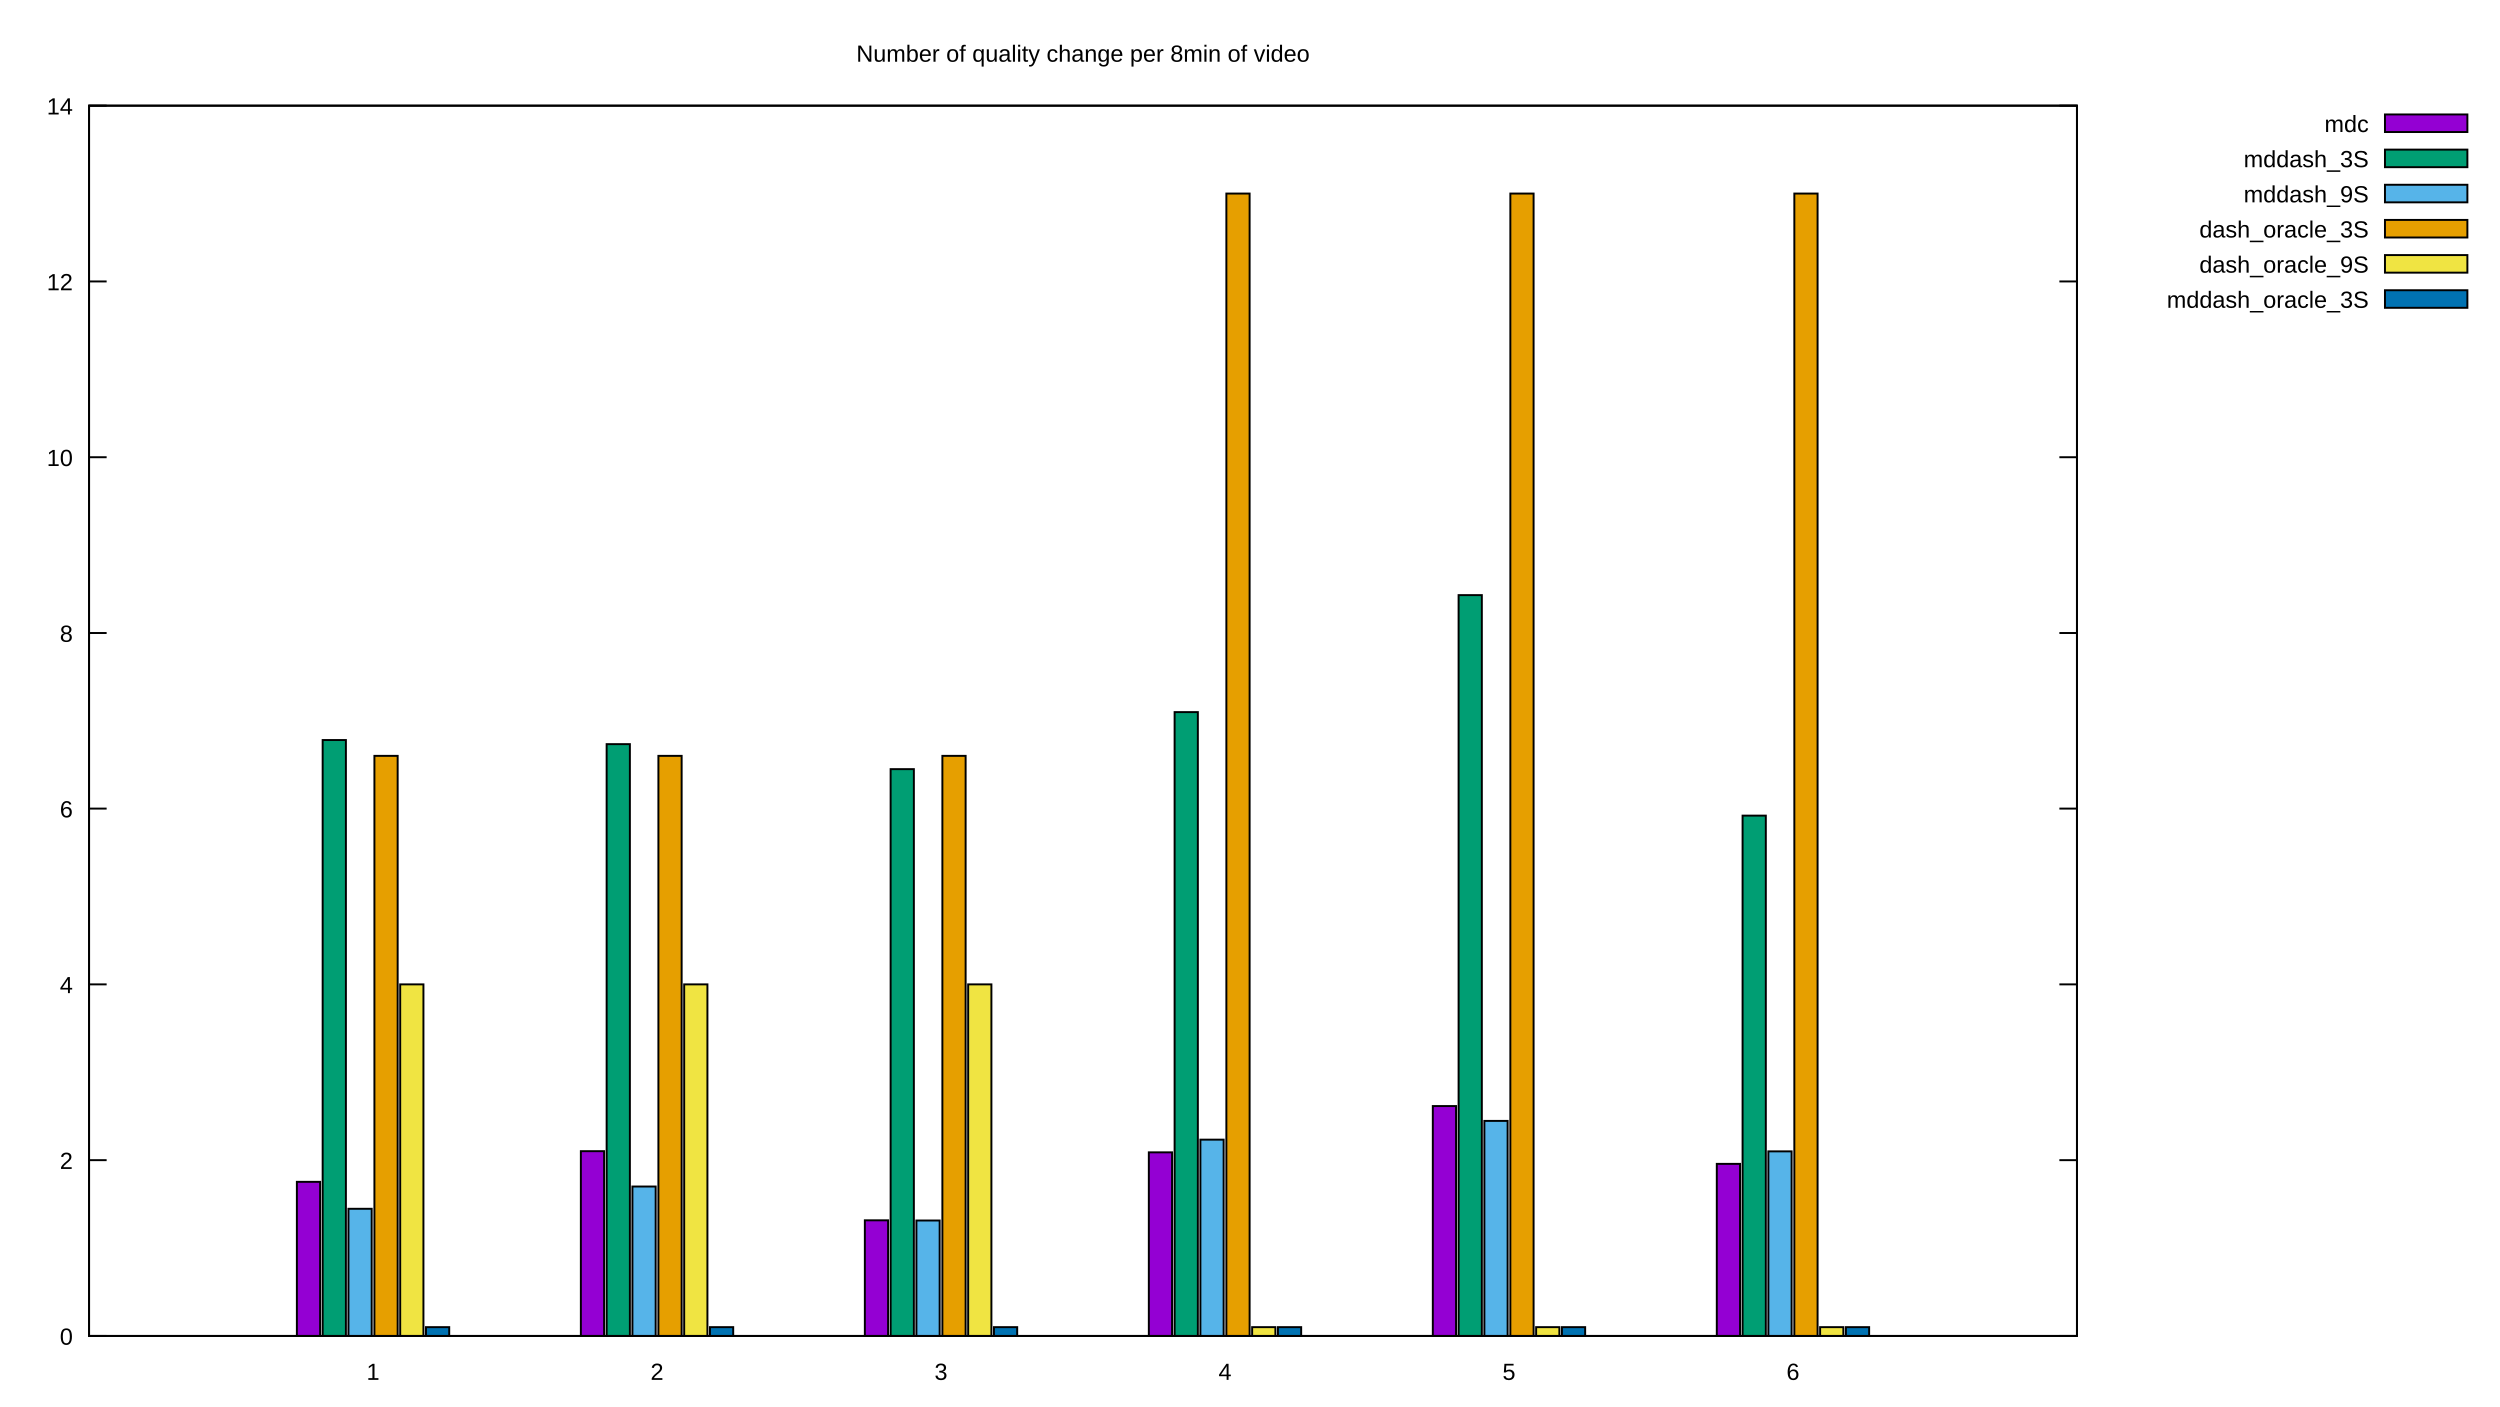
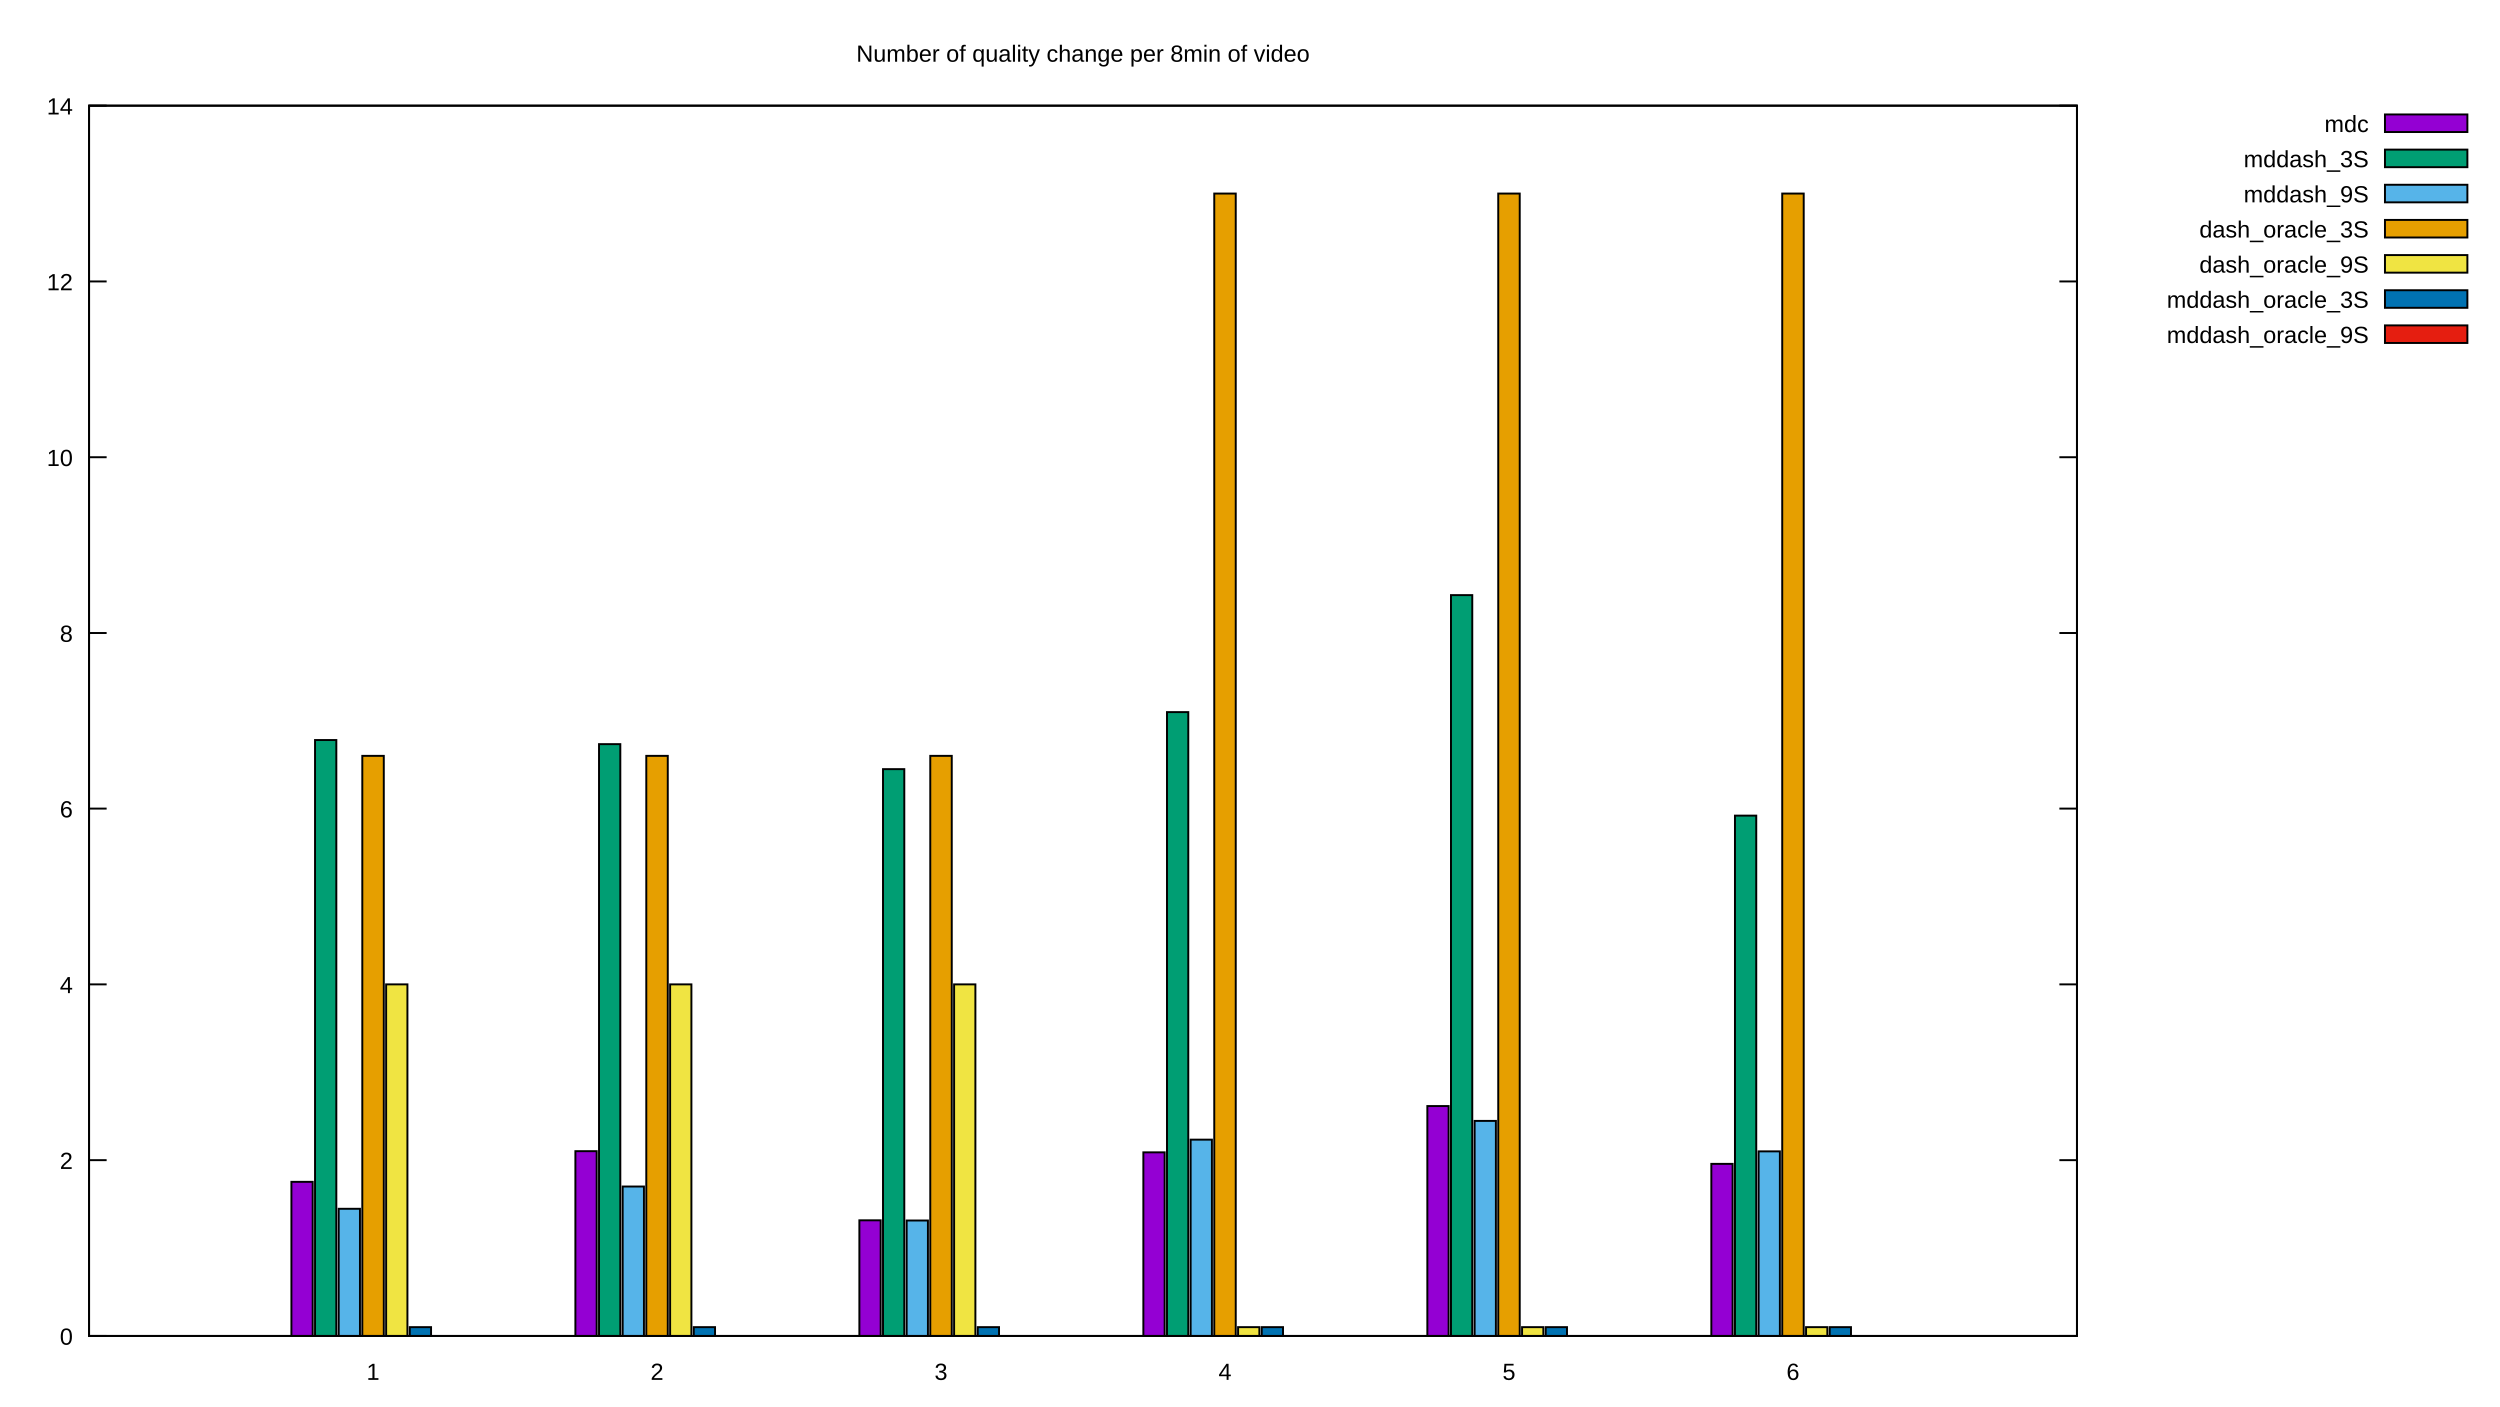
<svg xmlns="http://www.w3.org/2000/svg" xmlns:xlink="http://www.w3.org/1999/xlink" width="1280" height="720" viewBox="0 0 1280 720">
  <g id="gnuplot_canvas">
    <rect x="0" y="0" width="1280" height="720" fill="none" />
    <defs>
      <circle id="gpDot" r="0.5" stroke-width="0.5" />
      <path id="gpPt0" stroke-width="0.222" stroke="currentColor" d="M-1,0 h2 M0,-1 v2" />
      <path id="gpPt1" stroke-width="0.222" stroke="currentColor" d="M-1,-1 L1,1 M1,-1 L-1,1" />
      <path id="gpPt2" stroke-width="0.222" stroke="currentColor" d="M-1,0 L1,0 M0,-1 L0,1 M-1,-1 L1,1 M-1,1 L1,-1" />
      <rect id="gpPt3" stroke-width="0.222" stroke="currentColor" x="-1" y="-1" width="2" height="2" />
      <rect id="gpPt4" stroke-width="0.222" stroke="currentColor" fill="currentColor" x="-1" y="-1" width="2" height="2" />
      <circle id="gpPt5" stroke-width="0.222" stroke="currentColor" cx="0" cy="0" r="1" />
      <use xlink:href="#gpPt5" id="gpPt6" fill="currentColor" stroke="none" />
      <path id="gpPt7" stroke-width="0.222" stroke="currentColor" d="M0,-1.33 L-1.33,0.67 L1.33,0.67 z" />
      <use xlink:href="#gpPt7" id="gpPt8" fill="currentColor" stroke="none" />
      <use xlink:href="#gpPt7" id="gpPt9" stroke="currentColor" transform="rotate(180)" />
      <use xlink:href="#gpPt9" id="gpPt10" fill="currentColor" stroke="none" />
      <use xlink:href="#gpPt3" id="gpPt11" stroke="currentColor" transform="rotate(45)" />
      <use xlink:href="#gpPt11" id="gpPt12" fill="currentColor" stroke="none" />
      <path id="gpPt13" stroke-width="0.222" stroke="currentColor" d="M0,1.330 L1.265,0.411 L0.782,-1.067 L-0.782,-1.076 L-1.265,0.411 z" />
      <use xlink:href="#gpPt13" id="gpPt14" fill="currentColor" stroke="none" />
      <filter id="textbox" filterUnits="objectBoundingBox" x="0" y="0" height="1" width="1">
        <feFlood flood-color="white" flood-opacity="1" result="bgnd" />
        <feComposite in="SourceGraphic" in2="bgnd" operator="atop" />
      </filter>
      <filter id="greybox" filterUnits="objectBoundingBox" x="0" y="0" height="1" width="1">
        <feFlood flood-color="lightgrey" flood-opacity="1" result="grey" />
        <feComposite in="SourceGraphic" in2="grey" operator="atop" />
      </filter>
    </defs>
    <g fill="none" color="white" stroke="currentColor" stroke-width="1.00" stroke-linecap="butt" stroke-linejoin="miter">
</g>
    <g fill="none" color="black" stroke="currentColor" stroke-width="1.00" stroke-linecap="butt" stroke-linejoin="miter">
      <path stroke="black" d="M45.6,684.0 L54.6,684.0 M1063.4,684.0 L1054.4,684.0  " />
      <g transform="translate(37.3,688.5)" stroke="none" fill="black" font-family="Arial" font-size="12.00" text-anchor="end">
        <text>
          <tspan font-family="Arial"> 0</tspan>
        </text>
      </g>
    </g>
    <g fill="none" color="black" stroke="currentColor" stroke-width="1.00" stroke-linecap="butt" stroke-linejoin="miter">
      <path stroke="black" d="M45.6,594.0 L54.6,594.0 M1063.4,594.0 L1054.4,594.0  " />
      <g transform="translate(37.3,598.5)" stroke="none" fill="black" font-family="Arial" font-size="12.00" text-anchor="end">
        <text>
          <tspan font-family="Arial"> 2</tspan>
        </text>
      </g>
    </g>
    <g fill="none" color="black" stroke="currentColor" stroke-width="1.00" stroke-linecap="butt" stroke-linejoin="miter">
      <path stroke="black" d="M45.6,504.0 L54.6,504.0 M1063.4,504.0 L1054.4,504.0  " />
      <g transform="translate(37.3,508.5)" stroke="none" fill="black" font-family="Arial" font-size="12.00" text-anchor="end">
        <text>
          <tspan font-family="Arial"> 4</tspan>
        </text>
      </g>
    </g>
    <g fill="none" color="black" stroke="currentColor" stroke-width="1.00" stroke-linecap="butt" stroke-linejoin="miter">
      <path stroke="black" d="M45.6,414.0 L54.6,414.0 M1063.4,414.0 L1054.4,414.0  " />
      <g transform="translate(37.3,418.5)" stroke="none" fill="black" font-family="Arial" font-size="12.00" text-anchor="end">
        <text>
          <tspan font-family="Arial"> 6</tspan>
        </text>
      </g>
    </g>
    <g fill="none" color="black" stroke="currentColor" stroke-width="1.00" stroke-linecap="butt" stroke-linejoin="miter">
      <path stroke="black" d="M45.6,324.1 L54.6,324.1 M1063.4,324.1 L1054.4,324.1  " />
      <g transform="translate(37.3,328.6)" stroke="none" fill="black" font-family="Arial" font-size="12.00" text-anchor="end">
        <text>
          <tspan font-family="Arial"> 8</tspan>
        </text>
      </g>
    </g>
    <g fill="none" color="black" stroke="currentColor" stroke-width="1.00" stroke-linecap="butt" stroke-linejoin="miter">
      <path stroke="black" d="M45.6,234.1 L54.6,234.1 M1063.4,234.1 L1054.4,234.1  " />
      <g transform="translate(37.3,238.6)" stroke="none" fill="black" font-family="Arial" font-size="12.00" text-anchor="end">
        <text>
          <tspan font-family="Arial"> 10</tspan>
        </text>
      </g>
    </g>
    <g fill="none" color="black" stroke="currentColor" stroke-width="1.00" stroke-linecap="butt" stroke-linejoin="miter">
      <path stroke="black" d="M45.6,144.1 L54.6,144.1 M1063.4,144.1 L1054.4,144.1  " />
      <g transform="translate(37.3,148.6)" stroke="none" fill="black" font-family="Arial" font-size="12.00" text-anchor="end">
        <text>
          <tspan font-family="Arial"> 12</tspan>
        </text>
      </g>
    </g>
    <g fill="none" color="black" stroke="currentColor" stroke-width="1.00" stroke-linecap="butt" stroke-linejoin="miter">
      <path stroke="black" d="M45.6,54.1 L54.6,54.1 M1063.4,54.1 L1054.4,54.1  " />
      <g transform="translate(37.3,58.6)" stroke="none" fill="black" font-family="Arial" font-size="12.00" text-anchor="end">
        <text>
          <tspan font-family="Arial"> 14</tspan>
        </text>
      </g>
    </g>
    <g fill="none" color="black" stroke="currentColor" stroke-width="1.00" stroke-linecap="butt" stroke-linejoin="miter">
      <path stroke="black" d="M191.0,684.0  " />
      <g transform="translate(191.0,706.5)" stroke="none" fill="black" font-family="Arial" font-size="12.00" text-anchor="middle">
        <text>
          <tspan font-family="Arial">1</tspan>
        </text>
      </g>
    </g>
    <g fill="none" color="black" stroke="currentColor" stroke-width="1.00" stroke-linecap="butt" stroke-linejoin="miter">
      <path stroke="black" d="M336.4,684.0  " />
      <g transform="translate(336.4,706.5)" stroke="none" fill="black" font-family="Arial" font-size="12.00" text-anchor="middle">
        <text>
          <tspan font-family="Arial">2</tspan>
        </text>
      </g>
    </g>
    <g fill="none" color="black" stroke="currentColor" stroke-width="1.00" stroke-linecap="butt" stroke-linejoin="miter">
      <path stroke="black" d="M481.8,684.0  " />
      <g transform="translate(481.8,706.5)" stroke="none" fill="black" font-family="Arial" font-size="12.00" text-anchor="middle">
        <text>
          <tspan font-family="Arial">3</tspan>
        </text>
      </g>
    </g>
    <g fill="none" color="black" stroke="currentColor" stroke-width="1.00" stroke-linecap="butt" stroke-linejoin="miter">
      <path stroke="black" d="M627.2,684.0  " />
      <g transform="translate(627.2,706.5)" stroke="none" fill="black" font-family="Arial" font-size="12.00" text-anchor="middle">
        <text>
          <tspan font-family="Arial">4</tspan>
        </text>
      </g>
    </g>
    <g fill="none" color="black" stroke="currentColor" stroke-width="1.00" stroke-linecap="butt" stroke-linejoin="miter">
      <path stroke="black" d="M772.6,684.0  " />
      <g transform="translate(772.6,706.5)" stroke="none" fill="black" font-family="Arial" font-size="12.00" text-anchor="middle">
        <text>
          <tspan font-family="Arial">5</tspan>
        </text>
      </g>
    </g>
    <g fill="none" color="black" stroke="currentColor" stroke-width="1.00" stroke-linecap="butt" stroke-linejoin="miter">
      <path stroke="black" d="M918.0,684.0  " />
      <g transform="translate(918.0,706.5)" stroke="none" fill="black" font-family="Arial" font-size="12.00" text-anchor="middle">
        <text>
          <tspan font-family="Arial">6</tspan>
        </text>
      </g>
    </g>
    <g fill="none" color="black" stroke="currentColor" stroke-width="1.00" stroke-linecap="butt" stroke-linejoin="miter">
</g>
    <g fill="none" color="black" stroke="currentColor" stroke-width="1.00" stroke-linecap="butt" stroke-linejoin="miter">
      <path stroke="black" d="M45.6,54.1 L45.6,684.0 L1063.4,684.0 L1063.4,54.1 L45.6,54.1 Z  " />
    </g>
    <g fill="none" color="black" stroke="currentColor" stroke-width="1.00" stroke-linecap="butt" stroke-linejoin="miter">
      <g transform="translate(554.5,31.6)" stroke="none" fill="black" font-family="Arial" font-size="12.00" text-anchor="middle">
        <text>
          <tspan font-family="Arial">Number of quality change per 8min of video</tspan>
        </text>
      </g>
    </g>
    <g id="gnuplot_plot_1">
      <g fill="none" color="black" stroke="currentColor" stroke-width="1.00" stroke-linecap="butt" stroke-linejoin="miter">
        <g transform="translate(1212.8,67.6)" stroke="none" fill="black" font-family="Arial" font-size="12.00" text-anchor="end">
          <text>mdc</text>
        </g>
      </g>
      <g fill="none" color="black" stroke="currentColor" stroke-width="1.00" stroke-linecap="butt" stroke-linejoin="miter">
        <g stroke="none" shape-rendering="crispEdges">
          <polygon fill="rgb(148,   0, 211)" points="1221.1,67.6 1263.3,67.6 1263.3,58.6 1221.1,58.6 " />
        </g>
        <path stroke="black" d="M1221.1,67.6 L1263.3,67.6 L1263.3,58.6 L1221.1,58.6 L1221.1,67.6 Z  " />
      </g>
      <g fill="none" color="black" stroke="currentColor" stroke-width="1.00" stroke-linecap="butt" stroke-linejoin="miter">
        <g stroke="none" shape-rendering="crispEdges">
-           <polygon fill="rgb(148,   0, 211)" points="152.0,684.0 164.0,684.0 164.0,605.0 152.0,605.0 " />
-         </g>
-         <path stroke="black" d="M152.0,684.0 L152.0,605.1 L163.9,605.1 L163.9,684.0 L152.0,684.0 Z  " />
-       </g>
-       <g fill="none" color="black" stroke="currentColor" stroke-width="1.00" stroke-linecap="butt" stroke-linejoin="miter">
-         <g stroke="none" shape-rendering="crispEdges">
-           <polygon fill="rgb(148,   0, 211)" points="297.4,684.0 309.4,684.0 309.4,589.3 297.4,589.3 " />
-         </g>
-         <path stroke="black" d="M297.4,684.0 L297.4,589.4 L309.3,589.4 L309.3,684.0 L297.4,684.0 Z  " />
-       </g>
-       <g fill="none" color="black" stroke="currentColor" stroke-width="1.00" stroke-linecap="butt" stroke-linejoin="miter">
-         <g stroke="none" shape-rendering="crispEdges">
-           <polygon fill="rgb(148,   0, 211)" points="442.8,684.0 454.8,684.0 454.8,624.7 442.8,624.7 " />
-         </g>
-         <path stroke="black" d="M442.8,684.0 L442.8,624.8 L454.7,624.8 L454.7,684.0 L442.8,684.0 Z  " />
-       </g>
-       <g fill="none" color="black" stroke="currentColor" stroke-width="1.00" stroke-linecap="butt" stroke-linejoin="miter">
-         <g stroke="none" shape-rendering="crispEdges">
-           <polygon fill="rgb(148,   0, 211)" points="588.2,684.0 600.2,684.0 600.2,589.9 588.2,589.9 " />
-         </g>
-         <path stroke="black" d="M588.2,684.0 L588.2,590.0 L600.1,590.0 L600.1,684.0 L588.2,684.0 Z  " />
-       </g>
-       <g fill="none" color="black" stroke="currentColor" stroke-width="1.00" stroke-linecap="butt" stroke-linejoin="miter">
-         <g stroke="none" shape-rendering="crispEdges">
-           <polygon fill="rgb(148,   0, 211)" points="733.6,684.0 745.6,684.0 745.6,566.2 733.6,566.2 " />
-         </g>
-         <path stroke="black" d="M733.6,684.0 L733.6,566.3 L745.5,566.3 L745.5,684.0 L733.6,684.0 Z  " />
-       </g>
-       <g fill="none" color="black" stroke="currentColor" stroke-width="1.00" stroke-linecap="butt" stroke-linejoin="miter">
-         <g stroke="none" shape-rendering="crispEdges">
-           <polygon fill="rgb(148,   0, 211)" points="879.0,684.0 891.0,684.0 891.0,595.8 879.0,595.8 " />
-         </g>
-         <path stroke="black" d="M879.0,684.0 L879.0,595.9 L890.9,595.9 L890.9,684.0 L879.0,684.0 Z  " />
+           <polygon fill="rgb(148,   0, 211)" points="149.2,684.0 160.2,684.0 160.2,605.0 149.2,605.0 " />
+         </g>
+         <path stroke="black" d="M149.2,684.0 L149.2,605.1 L160.1,605.1 L160.1,684.0 L149.2,684.0 Z  " />
+       </g>
+       <g fill="none" color="black" stroke="currentColor" stroke-width="1.00" stroke-linecap="butt" stroke-linejoin="miter">
+         <g stroke="none" shape-rendering="crispEdges">
+           <polygon fill="rgb(148,   0, 211)" points="294.6,684.0 305.6,684.0 305.6,589.3 294.6,589.3 " />
+         </g>
+         <path stroke="black" d="M294.6,684.0 L294.6,589.4 L305.5,589.4 L305.5,684.0 L294.6,684.0 Z  " />
+       </g>
+       <g fill="none" color="black" stroke="currentColor" stroke-width="1.00" stroke-linecap="butt" stroke-linejoin="miter">
+         <g stroke="none" shape-rendering="crispEdges">
+           <polygon fill="rgb(148,   0, 211)" points="440.0,684.0 451.0,684.0 451.0,624.7 440.0,624.7 " />
+         </g>
+         <path stroke="black" d="M440.0,684.0 L440.0,624.8 L450.9,624.8 L450.9,684.0 L440.0,684.0 Z  " />
+       </g>
+       <g fill="none" color="black" stroke="currentColor" stroke-width="1.00" stroke-linecap="butt" stroke-linejoin="miter">
+         <g stroke="none" shape-rendering="crispEdges">
+           <polygon fill="rgb(148,   0, 211)" points="585.4,684.0 596.4,684.0 596.4,589.9 585.4,589.9 " />
+         </g>
+         <path stroke="black" d="M585.4,684.0 L585.4,590.0 L596.3,590.0 L596.3,684.0 L585.4,684.0 Z  " />
+       </g>
+       <g fill="none" color="black" stroke="currentColor" stroke-width="1.00" stroke-linecap="butt" stroke-linejoin="miter">
+         <g stroke="none" shape-rendering="crispEdges">
+           <polygon fill="rgb(148,   0, 211)" points="730.8,684.0 741.8,684.0 741.8,566.2 730.8,566.2 " />
+         </g>
+         <path stroke="black" d="M730.8,684.0 L730.8,566.3 L741.7,566.3 L741.7,684.0 L730.8,684.0 Z  " />
+       </g>
+       <g fill="none" color="black" stroke="currentColor" stroke-width="1.00" stroke-linecap="butt" stroke-linejoin="miter">
+         <g stroke="none" shape-rendering="crispEdges">
+           <polygon fill="rgb(148,   0, 211)" points="876.2,684.0 887.2,684.0 887.2,595.8 876.2,595.8 " />
+         </g>
+         <path stroke="black" d="M876.2,684.0 L876.2,595.9 L887.1,595.9 L887.1,684.0 L876.2,684.0 Z  " />
      </g>
      <g fill="none" color="black" stroke="currentColor" stroke-width="1.00" stroke-linecap="butt" stroke-linejoin="miter">
</g>
    </g>
    <g id="gnuplot_plot_2">
      <g fill="none" color="black" stroke="currentColor" stroke-width="1.00" stroke-linecap="butt" stroke-linejoin="miter">
        <g transform="translate(1212.8,85.6)" stroke="none" fill="black" font-family="Arial" font-size="12.00" text-anchor="end">
          <text>mddash_3S</text>
        </g>
      </g>
      <g fill="none" color="black" stroke="currentColor" stroke-width="1.00" stroke-linecap="butt" stroke-linejoin="miter">
        <g stroke="none" shape-rendering="crispEdges">
          <polygon fill="rgb(  0, 158, 115)" points="1221.1,85.6 1263.3,85.6 1263.3,76.6 1221.1,76.6 " />
        </g>
        <path stroke="black" d="M1221.1,85.6 L1263.3,85.6 L1263.3,76.6 L1221.1,76.6 L1221.1,85.6 Z  " />
      </g>
      <g fill="none" color="black" stroke="currentColor" stroke-width="1.00" stroke-linecap="butt" stroke-linejoin="miter">
        <g stroke="none" shape-rendering="crispEdges">
-           <polygon fill="rgb(  0, 158, 115)" points="165.2,684.0 177.2,684.0 177.2,378.8 165.2,378.8 " />
-         </g>
-         <path stroke="black" d="M165.2,684.0 L165.2,378.9 L177.1,378.9 L177.1,684.0 L165.2,684.0 Z  " />
-       </g>
-       <g fill="none" color="black" stroke="currentColor" stroke-width="1.00" stroke-linecap="butt" stroke-linejoin="miter">
-         <g stroke="none" shape-rendering="crispEdges">
-           <polygon fill="rgb(  0, 158, 115)" points="310.6,684.0 322.6,684.0 322.6,380.9 310.6,380.9 " />
-         </g>
-         <path stroke="black" d="M310.6,684.0 L310.6,381.0 L322.5,381.0 L322.5,684.0 L310.6,684.0 Z  " />
-       </g>
-       <g fill="none" color="black" stroke="currentColor" stroke-width="1.00" stroke-linecap="butt" stroke-linejoin="miter">
-         <g stroke="none" shape-rendering="crispEdges">
-           <polygon fill="rgb(  0, 158, 115)" points="456.0,684.0 468.0,684.0 468.0,393.7 456.0,393.7 " />
-         </g>
-         <path stroke="black" d="M456.0,684.0 L456.0,393.8 L467.9,393.8 L467.9,684.0 L456.0,684.0 Z  " />
-       </g>
-       <g fill="none" color="black" stroke="currentColor" stroke-width="1.00" stroke-linecap="butt" stroke-linejoin="miter">
-         <g stroke="none" shape-rendering="crispEdges">
-           <polygon fill="rgb(  0, 158, 115)" points="601.4,684.0 613.4,684.0 613.4,364.5 601.4,364.5 " />
-         </g>
-         <path stroke="black" d="M601.4,684.0 L601.4,364.6 L613.3,364.6 L613.3,684.0 L601.4,684.0 Z  " />
-       </g>
-       <g fill="none" color="black" stroke="currentColor" stroke-width="1.00" stroke-linecap="butt" stroke-linejoin="miter">
-         <g stroke="none" shape-rendering="crispEdges">
-           <polygon fill="rgb(  0, 158, 115)" points="746.8,684.0 758.8,684.0 758.8,304.6 746.8,304.6 " />
-         </g>
-         <path stroke="black" d="M746.8,684.0 L746.8,304.7 L758.7,304.7 L758.7,684.0 L746.8,684.0 Z  " />
-       </g>
-       <g fill="none" color="black" stroke="currentColor" stroke-width="1.00" stroke-linecap="butt" stroke-linejoin="miter">
-         <g stroke="none" shape-rendering="crispEdges">
-           <polygon fill="rgb(  0, 158, 115)" points="892.2,684.0 904.2,684.0 904.2,417.5 892.2,417.5 " />
-         </g>
-         <path stroke="black" d="M892.2,684.0 L892.2,417.6 L904.1,417.6 L904.1,684.0 L892.2,684.0 Z  " />
+           <polygon fill="rgb(  0, 158, 115)" points="161.3,684.0 172.3,684.0 172.3,378.8 161.3,378.8 " />
+         </g>
+         <path stroke="black" d="M161.3,684.0 L161.3,378.9 L172.2,378.9 L172.2,684.0 L161.3,684.0 Z  " />
+       </g>
+       <g fill="none" color="black" stroke="currentColor" stroke-width="1.00" stroke-linecap="butt" stroke-linejoin="miter">
+         <g stroke="none" shape-rendering="crispEdges">
+           <polygon fill="rgb(  0, 158, 115)" points="306.7,684.0 317.7,684.0 317.7,380.9 306.7,380.9 " />
+         </g>
+         <path stroke="black" d="M306.7,684.0 L306.7,381.0 L317.6,381.0 L317.6,684.0 L306.7,684.0 Z  " />
+       </g>
+       <g fill="none" color="black" stroke="currentColor" stroke-width="1.00" stroke-linecap="butt" stroke-linejoin="miter">
+         <g stroke="none" shape-rendering="crispEdges">
+           <polygon fill="rgb(  0, 158, 115)" points="452.1,684.0 463.1,684.0 463.1,393.7 452.1,393.7 " />
+         </g>
+         <path stroke="black" d="M452.1,684.0 L452.1,393.8 L463.0,393.8 L463.0,684.0 L452.1,684.0 Z  " />
+       </g>
+       <g fill="none" color="black" stroke="currentColor" stroke-width="1.00" stroke-linecap="butt" stroke-linejoin="miter">
+         <g stroke="none" shape-rendering="crispEdges">
+           <polygon fill="rgb(  0, 158, 115)" points="597.5,684.0 608.5,684.0 608.5,364.5 597.5,364.5 " />
+         </g>
+         <path stroke="black" d="M597.5,684.0 L597.5,364.6 L608.4,364.6 L608.4,684.0 L597.5,684.0 Z  " />
+       </g>
+       <g fill="none" color="black" stroke="currentColor" stroke-width="1.00" stroke-linecap="butt" stroke-linejoin="miter">
+         <g stroke="none" shape-rendering="crispEdges">
+           <polygon fill="rgb(  0, 158, 115)" points="742.9,684.0 753.9,684.0 753.9,304.6 742.9,304.6 " />
+         </g>
+         <path stroke="black" d="M742.9,684.0 L742.9,304.7 L753.8,304.7 L753.8,684.0 L742.9,684.0 Z  " />
+       </g>
+       <g fill="none" color="black" stroke="currentColor" stroke-width="1.00" stroke-linecap="butt" stroke-linejoin="miter">
+         <g stroke="none" shape-rendering="crispEdges">
+           <polygon fill="rgb(  0, 158, 115)" points="888.3,684.0 899.3,684.0 899.3,417.5 888.3,417.5 " />
+         </g>
+         <path stroke="black" d="M888.3,684.0 L888.3,417.6 L899.2,417.6 L899.2,684.0 L888.3,684.0 Z  " />
      </g>
      <g fill="none" color="black" stroke="currentColor" stroke-width="1.00" stroke-linecap="butt" stroke-linejoin="miter">
</g>
    </g>
    <g id="gnuplot_plot_3">
      <g fill="none" color="black" stroke="currentColor" stroke-width="1.00" stroke-linecap="butt" stroke-linejoin="miter">
        <g transform="translate(1212.8,103.6)" stroke="none" fill="black" font-family="Arial" font-size="12.00" text-anchor="end">
          <text>mddash_9S</text>
        </g>
      </g>
      <g fill="none" color="black" stroke="currentColor" stroke-width="1.00" stroke-linecap="butt" stroke-linejoin="miter">
        <g stroke="none" shape-rendering="crispEdges">
          <polygon fill="rgb( 86, 180, 233)" points="1221.1,103.6 1263.3,103.6 1263.3,94.6 1221.1,94.6 " />
        </g>
        <path stroke="black" d="M1221.1,103.6 L1263.3,103.6 L1263.3,94.6 L1221.1,94.6 L1221.1,103.6 Z  " />
      </g>
      <g fill="none" color="black" stroke="currentColor" stroke-width="1.00" stroke-linecap="butt" stroke-linejoin="miter">
        <g stroke="none" shape-rendering="crispEdges">
-           <polygon fill="rgb( 86, 180, 233)" points="178.4,684.0 190.4,684.0 190.4,618.8 178.4,618.8 " />
-         </g>
-         <path stroke="black" d="M178.4,684.0 L178.4,618.9 L190.3,618.9 L190.3,684.0 L178.4,684.0 Z  " />
-       </g>
-       <g fill="none" color="black" stroke="currentColor" stroke-width="1.00" stroke-linecap="butt" stroke-linejoin="miter">
-         <g stroke="none" shape-rendering="crispEdges">
-           <polygon fill="rgb( 86, 180, 233)" points="323.8,684.0 335.8,684.0 335.8,607.4 323.8,607.4 " />
-         </g>
-         <path stroke="black" d="M323.8,684.0 L323.8,607.5 L335.7,607.5 L335.7,684.0 L323.8,684.0 Z  " />
-       </g>
-       <g fill="none" color="black" stroke="currentColor" stroke-width="1.00" stroke-linecap="butt" stroke-linejoin="miter">
-         <g stroke="none" shape-rendering="crispEdges">
-           <polygon fill="rgb( 86, 180, 233)" points="469.2,684.0 481.2,684.0 481.2,624.8 469.2,624.8 " />
-         </g>
-         <path stroke="black" d="M469.2,684.0 L469.2,624.9 L481.1,624.9 L481.1,684.0 L469.2,684.0 Z  " />
-       </g>
-       <g fill="none" color="black" stroke="currentColor" stroke-width="1.00" stroke-linecap="butt" stroke-linejoin="miter">
-         <g stroke="none" shape-rendering="crispEdges">
-           <polygon fill="rgb( 86, 180, 233)" points="614.6,684.0 626.6,684.0 626.6,583.4 614.6,583.4 " />
-         </g>
-         <path stroke="black" d="M614.6,684.0 L614.6,583.5 L626.5,583.5 L626.5,684.0 L614.6,684.0 Z  " />
-       </g>
-       <g fill="none" color="black" stroke="currentColor" stroke-width="1.00" stroke-linecap="butt" stroke-linejoin="miter">
-         <g stroke="none" shape-rendering="crispEdges">
-           <polygon fill="rgb( 86, 180, 233)" points="760.0,684.0 772.0,684.0 772.0,573.8 760.0,573.8 " />
-         </g>
-         <path stroke="black" d="M760.0,684.0 L760.0,573.9 L771.9,573.9 L771.9,684.0 L760.0,684.0 Z  " />
-       </g>
-       <g fill="none" color="black" stroke="currentColor" stroke-width="1.00" stroke-linecap="butt" stroke-linejoin="miter">
-         <g stroke="none" shape-rendering="crispEdges">
-           <polygon fill="rgb( 86, 180, 233)" points="905.4,684.0 917.4,684.0 917.4,589.4 905.4,589.4 " />
-         </g>
-         <path stroke="black" d="M905.4,684.0 L905.4,589.5 L917.3,589.5 L917.3,684.0 L905.4,684.0 Z  " />
+           <polygon fill="rgb( 86, 180, 233)" points="173.4,684.0 184.4,684.0 184.4,618.8 173.4,618.8 " />
+         </g>
+         <path stroke="black" d="M173.4,684.0 L173.4,618.9 L184.3,618.9 L184.3,684.0 L173.4,684.0 Z  " />
+       </g>
+       <g fill="none" color="black" stroke="currentColor" stroke-width="1.00" stroke-linecap="butt" stroke-linejoin="miter">
+         <g stroke="none" shape-rendering="crispEdges">
+           <polygon fill="rgb( 86, 180, 233)" points="318.8,684.0 329.8,684.0 329.8,607.4 318.8,607.4 " />
+         </g>
+         <path stroke="black" d="M318.8,684.0 L318.8,607.5 L329.7,607.5 L329.7,684.0 L318.8,684.0 Z  " />
+       </g>
+       <g fill="none" color="black" stroke="currentColor" stroke-width="1.00" stroke-linecap="butt" stroke-linejoin="miter">
+         <g stroke="none" shape-rendering="crispEdges">
+           <polygon fill="rgb( 86, 180, 233)" points="464.2,684.0 475.2,684.0 475.2,624.8 464.2,624.8 " />
+         </g>
+         <path stroke="black" d="M464.2,684.0 L464.2,624.9 L475.1,624.9 L475.1,684.0 L464.2,684.0 Z  " />
+       </g>
+       <g fill="none" color="black" stroke="currentColor" stroke-width="1.00" stroke-linecap="butt" stroke-linejoin="miter">
+         <g stroke="none" shape-rendering="crispEdges">
+           <polygon fill="rgb( 86, 180, 233)" points="609.6,684.0 620.6,684.0 620.6,583.4 609.6,583.4 " />
+         </g>
+         <path stroke="black" d="M609.6,684.0 L609.6,583.5 L620.5,583.5 L620.5,684.0 L609.6,684.0 Z  " />
+       </g>
+       <g fill="none" color="black" stroke="currentColor" stroke-width="1.00" stroke-linecap="butt" stroke-linejoin="miter">
+         <g stroke="none" shape-rendering="crispEdges">
+           <polygon fill="rgb( 86, 180, 233)" points="755.0,684.0 766.0,684.0 766.0,573.8 755.0,573.8 " />
+         </g>
+         <path stroke="black" d="M755.0,684.0 L755.0,573.9 L765.9,573.9 L765.9,684.0 L755.0,684.0 Z  " />
+       </g>
+       <g fill="none" color="black" stroke="currentColor" stroke-width="1.00" stroke-linecap="butt" stroke-linejoin="miter">
+         <g stroke="none" shape-rendering="crispEdges">
+           <polygon fill="rgb( 86, 180, 233)" points="900.4,684.0 911.4,684.0 911.4,589.4 900.4,589.4 " />
+         </g>
+         <path stroke="black" d="M900.4,684.0 L900.4,589.5 L911.3,589.5 L911.3,684.0 L900.4,684.0 Z  " />
      </g>
      <g fill="none" color="black" stroke="currentColor" stroke-width="1.00" stroke-linecap="butt" stroke-linejoin="miter">
</g>
    </g>
    <g id="gnuplot_plot_4">
      <g fill="none" color="black" stroke="currentColor" stroke-width="1.00" stroke-linecap="butt" stroke-linejoin="miter">
        <g transform="translate(1212.8,121.6)" stroke="none" fill="black" font-family="Arial" font-size="12.00" text-anchor="end">
          <text>dash_oracle_3S</text>
        </g>
      </g>
      <g fill="none" color="black" stroke="currentColor" stroke-width="1.00" stroke-linecap="butt" stroke-linejoin="miter">
        <g stroke="none" shape-rendering="crispEdges">
          <polygon fill="rgb(230, 159,   0)" points="1221.1,121.6 1263.3,121.6 1263.3,112.6 1221.1,112.6 " />
        </g>
        <path stroke="black" d="M1221.1,121.6 L1263.3,121.6 L1263.3,112.6 L1221.1,112.6 L1221.1,121.6 Z  " />
      </g>
      <g fill="none" color="black" stroke="currentColor" stroke-width="1.00" stroke-linecap="butt" stroke-linejoin="miter">
        <g stroke="none" shape-rendering="crispEdges">
-           <polygon fill="rgb(230, 159,   0)" points="191.7,684.0 203.7,684.0 203.7,386.9 191.7,386.9 " />
-         </g>
-         <path stroke="black" d="M191.7,684.0 L191.7,387.0 L203.6,387.0 L203.6,684.0 L191.7,684.0 Z  " />
-       </g>
-       <g fill="none" color="black" stroke="currentColor" stroke-width="1.00" stroke-linecap="butt" stroke-linejoin="miter">
-         <g stroke="none" shape-rendering="crispEdges">
-           <polygon fill="rgb(230, 159,   0)" points="337.1,684.0 349.1,684.0 349.1,386.9 337.1,386.9 " />
-         </g>
-         <path stroke="black" d="M337.1,684.0 L337.1,387.0 L349.0,387.0 L349.0,684.0 L337.1,684.0 Z  " />
-       </g>
-       <g fill="none" color="black" stroke="currentColor" stroke-width="1.00" stroke-linecap="butt" stroke-linejoin="miter">
-         <g stroke="none" shape-rendering="crispEdges">
-           <polygon fill="rgb(230, 159,   0)" points="482.5,684.0 494.5,684.0 494.5,386.9 482.5,386.9 " />
-         </g>
-         <path stroke="black" d="M482.5,684.0 L482.5,387.0 L494.4,387.0 L494.4,684.0 L482.5,684.0 Z  " />
-       </g>
-       <g fill="none" color="black" stroke="currentColor" stroke-width="1.00" stroke-linecap="butt" stroke-linejoin="miter">
-         <g stroke="none" shape-rendering="crispEdges">
-           <polygon fill="rgb(230, 159,   0)" points="627.9,684.0 639.9,684.0 639.9,99.0 627.9,99.0 " />
-         </g>
-         <path stroke="black" d="M627.9,684.0 L627.9,99.1 L639.8,99.1 L639.8,684.0 L627.9,684.0 Z  " />
-       </g>
-       <g fill="none" color="black" stroke="currentColor" stroke-width="1.00" stroke-linecap="butt" stroke-linejoin="miter">
-         <g stroke="none" shape-rendering="crispEdges">
-           <polygon fill="rgb(230, 159,   0)" points="773.3,684.0 785.3,684.0 785.3,99.0 773.3,99.0 " />
-         </g>
-         <path stroke="black" d="M773.3,684.0 L773.3,99.1 L785.2,99.1 L785.2,684.0 L773.3,684.0 Z  " />
-       </g>
-       <g fill="none" color="black" stroke="currentColor" stroke-width="1.00" stroke-linecap="butt" stroke-linejoin="miter">
-         <g stroke="none" shape-rendering="crispEdges">
-           <polygon fill="rgb(230, 159,   0)" points="918.7,684.0 930.7,684.0 930.7,99.0 918.7,99.0 " />
-         </g>
-         <path stroke="black" d="M918.7,684.0 L918.7,99.1 L930.6,99.1 L930.6,684.0 L918.7,684.0 Z  " />
+           <polygon fill="rgb(230, 159,   0)" points="185.5,684.0 196.6,684.0 196.6,386.9 185.5,386.9 " />
+         </g>
+         <path stroke="black" d="M185.5,684.0 L185.5,387.0 L196.5,387.0 L196.5,684.0 L185.5,684.0 Z  " />
+       </g>
+       <g fill="none" color="black" stroke="currentColor" stroke-width="1.00" stroke-linecap="butt" stroke-linejoin="miter">
+         <g stroke="none" shape-rendering="crispEdges">
+           <polygon fill="rgb(230, 159,   0)" points="330.9,684.0 342.0,684.0 342.0,386.9 330.9,386.9 " />
+         </g>
+         <path stroke="black" d="M330.9,684.0 L330.9,387.0 L341.9,387.0 L341.9,684.0 L330.9,684.0 Z  " />
+       </g>
+       <g fill="none" color="black" stroke="currentColor" stroke-width="1.00" stroke-linecap="butt" stroke-linejoin="miter">
+         <g stroke="none" shape-rendering="crispEdges">
+           <polygon fill="rgb(230, 159,   0)" points="476.3,684.0 487.4,684.0 487.4,386.9 476.3,386.9 " />
+         </g>
+         <path stroke="black" d="M476.3,684.0 L476.3,387.0 L487.3,387.0 L487.3,684.0 L476.3,684.0 Z  " />
+       </g>
+       <g fill="none" color="black" stroke="currentColor" stroke-width="1.00" stroke-linecap="butt" stroke-linejoin="miter">
+         <g stroke="none" shape-rendering="crispEdges">
+           <polygon fill="rgb(230, 159,   0)" points="621.7,684.0 632.8,684.0 632.8,99.0 621.7,99.0 " />
+         </g>
+         <path stroke="black" d="M621.7,684.0 L621.7,99.1 L632.7,99.1 L632.7,684.0 L621.7,684.0 Z  " />
+       </g>
+       <g fill="none" color="black" stroke="currentColor" stroke-width="1.00" stroke-linecap="butt" stroke-linejoin="miter">
+         <g stroke="none" shape-rendering="crispEdges">
+           <polygon fill="rgb(230, 159,   0)" points="767.1,684.0 778.2,684.0 778.2,99.0 767.1,99.0 " />
+         </g>
+         <path stroke="black" d="M767.1,684.0 L767.1,99.1 L778.1,99.1 L778.1,684.0 L767.1,684.0 Z  " />
+       </g>
+       <g fill="none" color="black" stroke="currentColor" stroke-width="1.00" stroke-linecap="butt" stroke-linejoin="miter">
+         <g stroke="none" shape-rendering="crispEdges">
+           <polygon fill="rgb(230, 159,   0)" points="912.5,684.0 923.6,684.0 923.6,99.0 912.5,99.0 " />
+         </g>
+         <path stroke="black" d="M912.5,684.0 L912.5,99.1 L923.5,99.1 L923.5,684.0 L912.5,684.0 Z  " />
      </g>
      <g fill="none" color="black" stroke="currentColor" stroke-width="1.00" stroke-linecap="butt" stroke-linejoin="miter">
</g>
    </g>
    <g id="gnuplot_plot_5">
      <g fill="none" color="black" stroke="currentColor" stroke-width="1.00" stroke-linecap="butt" stroke-linejoin="miter">
        <g transform="translate(1212.8,139.6)" stroke="none" fill="black" font-family="Arial" font-size="12.00" text-anchor="end">
          <text>dash_oracle_9S</text>
        </g>
      </g>
      <g fill="none" color="black" stroke="currentColor" stroke-width="1.00" stroke-linecap="butt" stroke-linejoin="miter">
        <g stroke="none" shape-rendering="crispEdges">
          <polygon fill="rgb(240, 228,  66)" points="1221.1,139.6 1263.3,139.6 1263.3,130.6 1221.1,130.6 " />
        </g>
        <path stroke="black" d="M1221.1,139.6 L1263.3,139.6 L1263.3,130.6 L1221.1,130.6 L1221.1,139.6 Z  " />
      </g>
      <g fill="none" color="black" stroke="currentColor" stroke-width="1.00" stroke-linecap="butt" stroke-linejoin="miter">
        <g stroke="none" shape-rendering="crispEdges">
-           <polygon fill="rgb(240, 228,  66)" points="204.9,684.0 216.9,684.0 216.9,503.9 204.9,503.9 " />
-         </g>
-         <path stroke="black" d="M204.9,684.0 L204.9,504.0 L216.8,504.0 L216.8,684.0 L204.9,684.0 Z  " />
-       </g>
-       <g fill="none" color="black" stroke="currentColor" stroke-width="1.00" stroke-linecap="butt" stroke-linejoin="miter">
-         <g stroke="none" shape-rendering="crispEdges">
-           <polygon fill="rgb(240, 228,  66)" points="350.3,684.0 362.3,684.0 362.3,503.9 350.3,503.9 " />
-         </g>
-         <path stroke="black" d="M350.3,684.0 L350.3,504.0 L362.2,504.0 L362.2,684.0 L350.3,684.0 Z  " />
-       </g>
-       <g fill="none" color="black" stroke="currentColor" stroke-width="1.00" stroke-linecap="butt" stroke-linejoin="miter">
-         <g stroke="none" shape-rendering="crispEdges">
-           <polygon fill="rgb(240, 228,  66)" points="495.7,684.0 507.7,684.0 507.7,503.9 495.7,503.9 " />
-         </g>
-         <path stroke="black" d="M495.7,684.0 L495.7,504.0 L507.6,504.0 L507.6,684.0 L495.7,684.0 Z  " />
-       </g>
-       <g fill="none" color="black" stroke="currentColor" stroke-width="1.00" stroke-linecap="butt" stroke-linejoin="miter">
-         <g stroke="none" shape-rendering="crispEdges">
-           <polygon fill="rgb(240, 228,  66)" points="641.1,684.0 653.1,684.0 653.1,679.4 641.1,679.4 " />
-         </g>
-         <path stroke="black" d="M641.1,684.0 L641.1,679.5 L653.0,679.5 L653.0,684.0 L641.1,684.0 Z  " />
-       </g>
-       <g fill="none" color="black" stroke="currentColor" stroke-width="1.00" stroke-linecap="butt" stroke-linejoin="miter">
-         <g stroke="none" shape-rendering="crispEdges">
-           <polygon fill="rgb(240, 228,  66)" points="786.5,684.0 798.5,684.0 798.5,679.4 786.5,679.4 " />
-         </g>
-         <path stroke="black" d="M786.5,684.0 L786.5,679.5 L798.4,679.5 L798.4,684.0 L786.5,684.0 Z  " />
-       </g>
-       <g fill="none" color="black" stroke="currentColor" stroke-width="1.00" stroke-linecap="butt" stroke-linejoin="miter">
-         <g stroke="none" shape-rendering="crispEdges">
-           <polygon fill="rgb(240, 228,  66)" points="931.9,684.0 943.9,684.0 943.9,679.4 931.9,679.4 " />
-         </g>
-         <path stroke="black" d="M931.9,684.0 L931.9,679.5 L943.8,679.5 L943.8,684.0 L931.9,684.0 Z  " />
+           <polygon fill="rgb(240, 228,  66)" points="197.7,684.0 208.7,684.0 208.7,503.9 197.7,503.9 " />
+         </g>
+         <path stroke="black" d="M197.7,684.0 L197.7,504.0 L208.6,504.0 L208.6,684.0 L197.7,684.0 Z  " />
+       </g>
+       <g fill="none" color="black" stroke="currentColor" stroke-width="1.00" stroke-linecap="butt" stroke-linejoin="miter">
+         <g stroke="none" shape-rendering="crispEdges">
+           <polygon fill="rgb(240, 228,  66)" points="343.1,684.0 354.1,684.0 354.1,503.9 343.1,503.9 " />
+         </g>
+         <path stroke="black" d="M343.1,684.0 L343.1,504.0 L354.0,504.0 L354.0,684.0 L343.1,684.0 Z  " />
+       </g>
+       <g fill="none" color="black" stroke="currentColor" stroke-width="1.00" stroke-linecap="butt" stroke-linejoin="miter">
+         <g stroke="none" shape-rendering="crispEdges">
+           <polygon fill="rgb(240, 228,  66)" points="488.5,684.0 499.5,684.0 499.5,503.9 488.5,503.9 " />
+         </g>
+         <path stroke="black" d="M488.5,684.0 L488.5,504.0 L499.4,504.0 L499.4,684.0 L488.5,684.0 Z  " />
+       </g>
+       <g fill="none" color="black" stroke="currentColor" stroke-width="1.00" stroke-linecap="butt" stroke-linejoin="miter">
+         <g stroke="none" shape-rendering="crispEdges">
+           <polygon fill="rgb(240, 228,  66)" points="633.9,684.0 644.9,684.0 644.9,679.4 633.9,679.4 " />
+         </g>
+         <path stroke="black" d="M633.9,684.0 L633.9,679.5 L644.8,679.5 L644.8,684.0 L633.9,684.0 Z  " />
+       </g>
+       <g fill="none" color="black" stroke="currentColor" stroke-width="1.00" stroke-linecap="butt" stroke-linejoin="miter">
+         <g stroke="none" shape-rendering="crispEdges">
+           <polygon fill="rgb(240, 228,  66)" points="779.3,684.0 790.3,684.0 790.3,679.4 779.3,679.4 " />
+         </g>
+         <path stroke="black" d="M779.3,684.0 L779.3,679.5 L790.2,679.5 L790.2,684.0 L779.3,684.0 Z  " />
+       </g>
+       <g fill="none" color="black" stroke="currentColor" stroke-width="1.00" stroke-linecap="butt" stroke-linejoin="miter">
+         <g stroke="none" shape-rendering="crispEdges">
+           <polygon fill="rgb(240, 228,  66)" points="924.7,684.0 935.7,684.0 935.7,679.4 924.7,679.4 " />
+         </g>
+         <path stroke="black" d="M924.7,684.0 L924.7,679.5 L935.6,679.5 L935.6,684.0 L924.7,684.0 Z  " />
      </g>
      <g fill="none" color="black" stroke="currentColor" stroke-width="1.00" stroke-linecap="butt" stroke-linejoin="miter">
</g>
    </g>
    <g id="gnuplot_plot_6">
      <g fill="none" color="black" stroke="currentColor" stroke-width="1.00" stroke-linecap="butt" stroke-linejoin="miter">
        <g transform="translate(1212.8,157.6)" stroke="none" fill="black" font-family="Arial" font-size="12.00" text-anchor="end">
          <text>mddash_oracle_3S</text>
        </g>
      </g>
      <g fill="none" color="black" stroke="currentColor" stroke-width="1.00" stroke-linecap="butt" stroke-linejoin="miter">
        <g stroke="none" shape-rendering="crispEdges">
          <polygon fill="rgb(  0, 114, 178)" points="1221.1,157.6 1263.3,157.6 1263.3,148.6 1221.1,148.6 " />
        </g>
        <path stroke="black" d="M1221.1,157.6 L1263.3,157.6 L1263.3,148.6 L1221.1,148.6 L1221.1,157.6 Z  " />
      </g>
      <g fill="none" color="black" stroke="currentColor" stroke-width="1.00" stroke-linecap="butt" stroke-linejoin="miter">
        <g stroke="none" shape-rendering="crispEdges">
-           <polygon fill="rgb(  0, 114, 178)" points="218.1,684.0 230.1,684.0 230.1,679.4 218.1,679.4 " />
-         </g>
-         <path stroke="black" d="M218.1,684.0 L218.1,679.5 L230.0,679.5 L230.0,684.0 L218.1,684.0 Z  " />
-       </g>
-       <g fill="none" color="black" stroke="currentColor" stroke-width="1.00" stroke-linecap="butt" stroke-linejoin="miter">
-         <g stroke="none" shape-rendering="crispEdges">
-           <polygon fill="rgb(  0, 114, 178)" points="363.5,684.0 375.5,684.0 375.5,679.4 363.5,679.4 " />
-         </g>
-         <path stroke="black" d="M363.5,684.0 L363.5,679.5 L375.4,679.5 L375.4,684.0 L363.5,684.0 Z  " />
-       </g>
-       <g fill="none" color="black" stroke="currentColor" stroke-width="1.00" stroke-linecap="butt" stroke-linejoin="miter">
-         <g stroke="none" shape-rendering="crispEdges">
-           <polygon fill="rgb(  0, 114, 178)" points="508.9,684.0 520.9,684.0 520.9,679.4 508.9,679.4 " />
-         </g>
-         <path stroke="black" d="M508.9,684.0 L508.9,679.5 L520.8,679.5 L520.8,684.0 L508.9,684.0 Z  " />
-       </g>
-       <g fill="none" color="black" stroke="currentColor" stroke-width="1.00" stroke-linecap="butt" stroke-linejoin="miter">
-         <g stroke="none" shape-rendering="crispEdges">
-           <polygon fill="rgb(  0, 114, 178)" points="654.3,684.0 666.3,684.0 666.3,679.4 654.3,679.4 " />
-         </g>
-         <path stroke="black" d="M654.3,684.0 L654.3,679.5 L666.2,679.5 L666.2,684.0 L654.3,684.0 Z  " />
-       </g>
-       <g fill="none" color="black" stroke="currentColor" stroke-width="1.00" stroke-linecap="butt" stroke-linejoin="miter">
-         <g stroke="none" shape-rendering="crispEdges">
-           <polygon fill="rgb(  0, 114, 178)" points="799.7,684.0 811.7,684.0 811.7,679.4 799.7,679.4 " />
-         </g>
-         <path stroke="black" d="M799.7,684.0 L799.7,679.5 L811.6,679.5 L811.6,684.0 L799.7,684.0 Z  " />
-       </g>
-       <g fill="none" color="black" stroke="currentColor" stroke-width="1.00" stroke-linecap="butt" stroke-linejoin="miter">
-         <g stroke="none" shape-rendering="crispEdges">
-           <polygon fill="rgb(  0, 114, 178)" points="945.1,684.0 957.1,684.0 957.1,679.4 945.1,679.4 " />
-         </g>
-         <path stroke="black" d="M945.1,684.0 L945.1,679.5 L957.0,679.5 L957.0,684.0 L945.1,684.0 Z  " />
-       </g>
-       <g fill="none" color="black" stroke="currentColor" stroke-width="1.00" stroke-linecap="butt" stroke-linejoin="miter">
- </g>
-     </g>
-     <g fill="none" color="white" stroke="rgb(  0, 114, 178)" stroke-width="2.00" stroke-linecap="butt" stroke-linejoin="miter">
+           <polygon fill="rgb(  0, 114, 178)" points="209.8,684.0 220.8,684.0 220.8,679.4 209.8,679.4 " />
+         </g>
+         <path stroke="black" d="M209.8,684.0 L209.8,679.5 L220.7,679.5 L220.7,684.0 L209.8,684.0 Z  " />
+       </g>
+       <g fill="none" color="black" stroke="currentColor" stroke-width="1.00" stroke-linecap="butt" stroke-linejoin="miter">
+         <g stroke="none" shape-rendering="crispEdges">
+           <polygon fill="rgb(  0, 114, 178)" points="355.2,684.0 366.2,684.0 366.2,679.4 355.2,679.4 " />
+         </g>
+         <path stroke="black" d="M355.2,684.0 L355.2,679.5 L366.1,679.5 L366.1,684.0 L355.2,684.0 Z  " />
+       </g>
+       <g fill="none" color="black" stroke="currentColor" stroke-width="1.00" stroke-linecap="butt" stroke-linejoin="miter">
+         <g stroke="none" shape-rendering="crispEdges">
+           <polygon fill="rgb(  0, 114, 178)" points="500.6,684.0 511.6,684.0 511.6,679.4 500.6,679.4 " />
+         </g>
+         <path stroke="black" d="M500.6,684.0 L500.6,679.5 L511.5,679.5 L511.5,684.0 L500.6,684.0 Z  " />
+       </g>
+       <g fill="none" color="black" stroke="currentColor" stroke-width="1.00" stroke-linecap="butt" stroke-linejoin="miter">
+         <g stroke="none" shape-rendering="crispEdges">
+           <polygon fill="rgb(  0, 114, 178)" points="646.0,684.0 657.0,684.0 657.0,679.4 646.0,679.4 " />
+         </g>
+         <path stroke="black" d="M646.0,684.0 L646.0,679.5 L656.9,679.5 L656.9,684.0 L646.0,684.0 Z  " />
+       </g>
+       <g fill="none" color="black" stroke="currentColor" stroke-width="1.00" stroke-linecap="butt" stroke-linejoin="miter">
+         <g stroke="none" shape-rendering="crispEdges">
+           <polygon fill="rgb(  0, 114, 178)" points="791.4,684.0 802.4,684.0 802.4,679.4 791.4,679.4 " />
+         </g>
+         <path stroke="black" d="M791.4,684.0 L791.4,679.5 L802.3,679.5 L802.3,684.0 L791.4,684.0 Z  " />
+       </g>
+       <g fill="none" color="black" stroke="currentColor" stroke-width="1.00" stroke-linecap="butt" stroke-linejoin="miter">
+         <g stroke="none" shape-rendering="crispEdges">
+           <polygon fill="rgb(  0, 114, 178)" points="936.8,684.0 947.8,684.0 947.8,679.4 936.8,679.4 " />
+         </g>
+         <path stroke="black" d="M936.8,684.0 L936.8,679.5 L947.7,679.5 L947.7,684.0 L936.8,684.0 Z  " />
+       </g>
+       <g fill="none" color="black" stroke="currentColor" stroke-width="1.00" stroke-linecap="butt" stroke-linejoin="miter">
+ </g>
+     </g>
+     <g id="gnuplot_plot_7">
+       <g fill="none" color="black" stroke="currentColor" stroke-width="1.00" stroke-linecap="butt" stroke-linejoin="miter">
+         <g transform="translate(1212.8,175.6)" stroke="none" fill="black" font-family="Arial" font-size="12.00" text-anchor="end">
+           <text>mddash_oracle_9S</text>
+         </g>
+       </g>
+       <g fill="none" color="black" stroke="currentColor" stroke-width="1.00" stroke-linecap="butt" stroke-linejoin="miter">
+         <g stroke="none" shape-rendering="crispEdges">
+           <polygon fill="rgb(229,  30,  16)" points="1221.1,175.6 1263.3,175.6 1263.3,166.6 1221.1,166.6 " />
+         </g>
+         <path stroke="black" d="M1221.1,175.6 L1263.3,175.6 L1263.3,166.6 L1221.1,166.6 L1221.1,175.6 Z  " />
+       </g>
+       <g fill="none" color="black" stroke="currentColor" stroke-width="1.00" stroke-linecap="butt" stroke-linejoin="miter">
+ </g>
+     </g>
+     <g fill="none" color="white" stroke="rgb(229,  30,  16)" stroke-width="2.00" stroke-linecap="butt" stroke-linejoin="miter">
</g>
    <g fill="none" color="black" stroke="currentColor" stroke-width="2.00" stroke-linecap="butt" stroke-linejoin="miter">
</g>
    <g fill="none" color="black" stroke="black" stroke-width="1.00" stroke-linecap="butt" stroke-linejoin="miter">
</g>
    <g fill="none" color="black" stroke="currentColor" stroke-width="1.00" stroke-linecap="butt" stroke-linejoin="miter">
      <path stroke="black" d="M45.6,54.1 L45.6,684.0 L1063.4,684.0 L1063.4,54.1 L45.6,54.1 Z  " />
    </g>
    <g fill="none" color="black" stroke="currentColor" stroke-width="1.00" stroke-linecap="butt" stroke-linejoin="miter">
</g>
  </g>
</svg>
